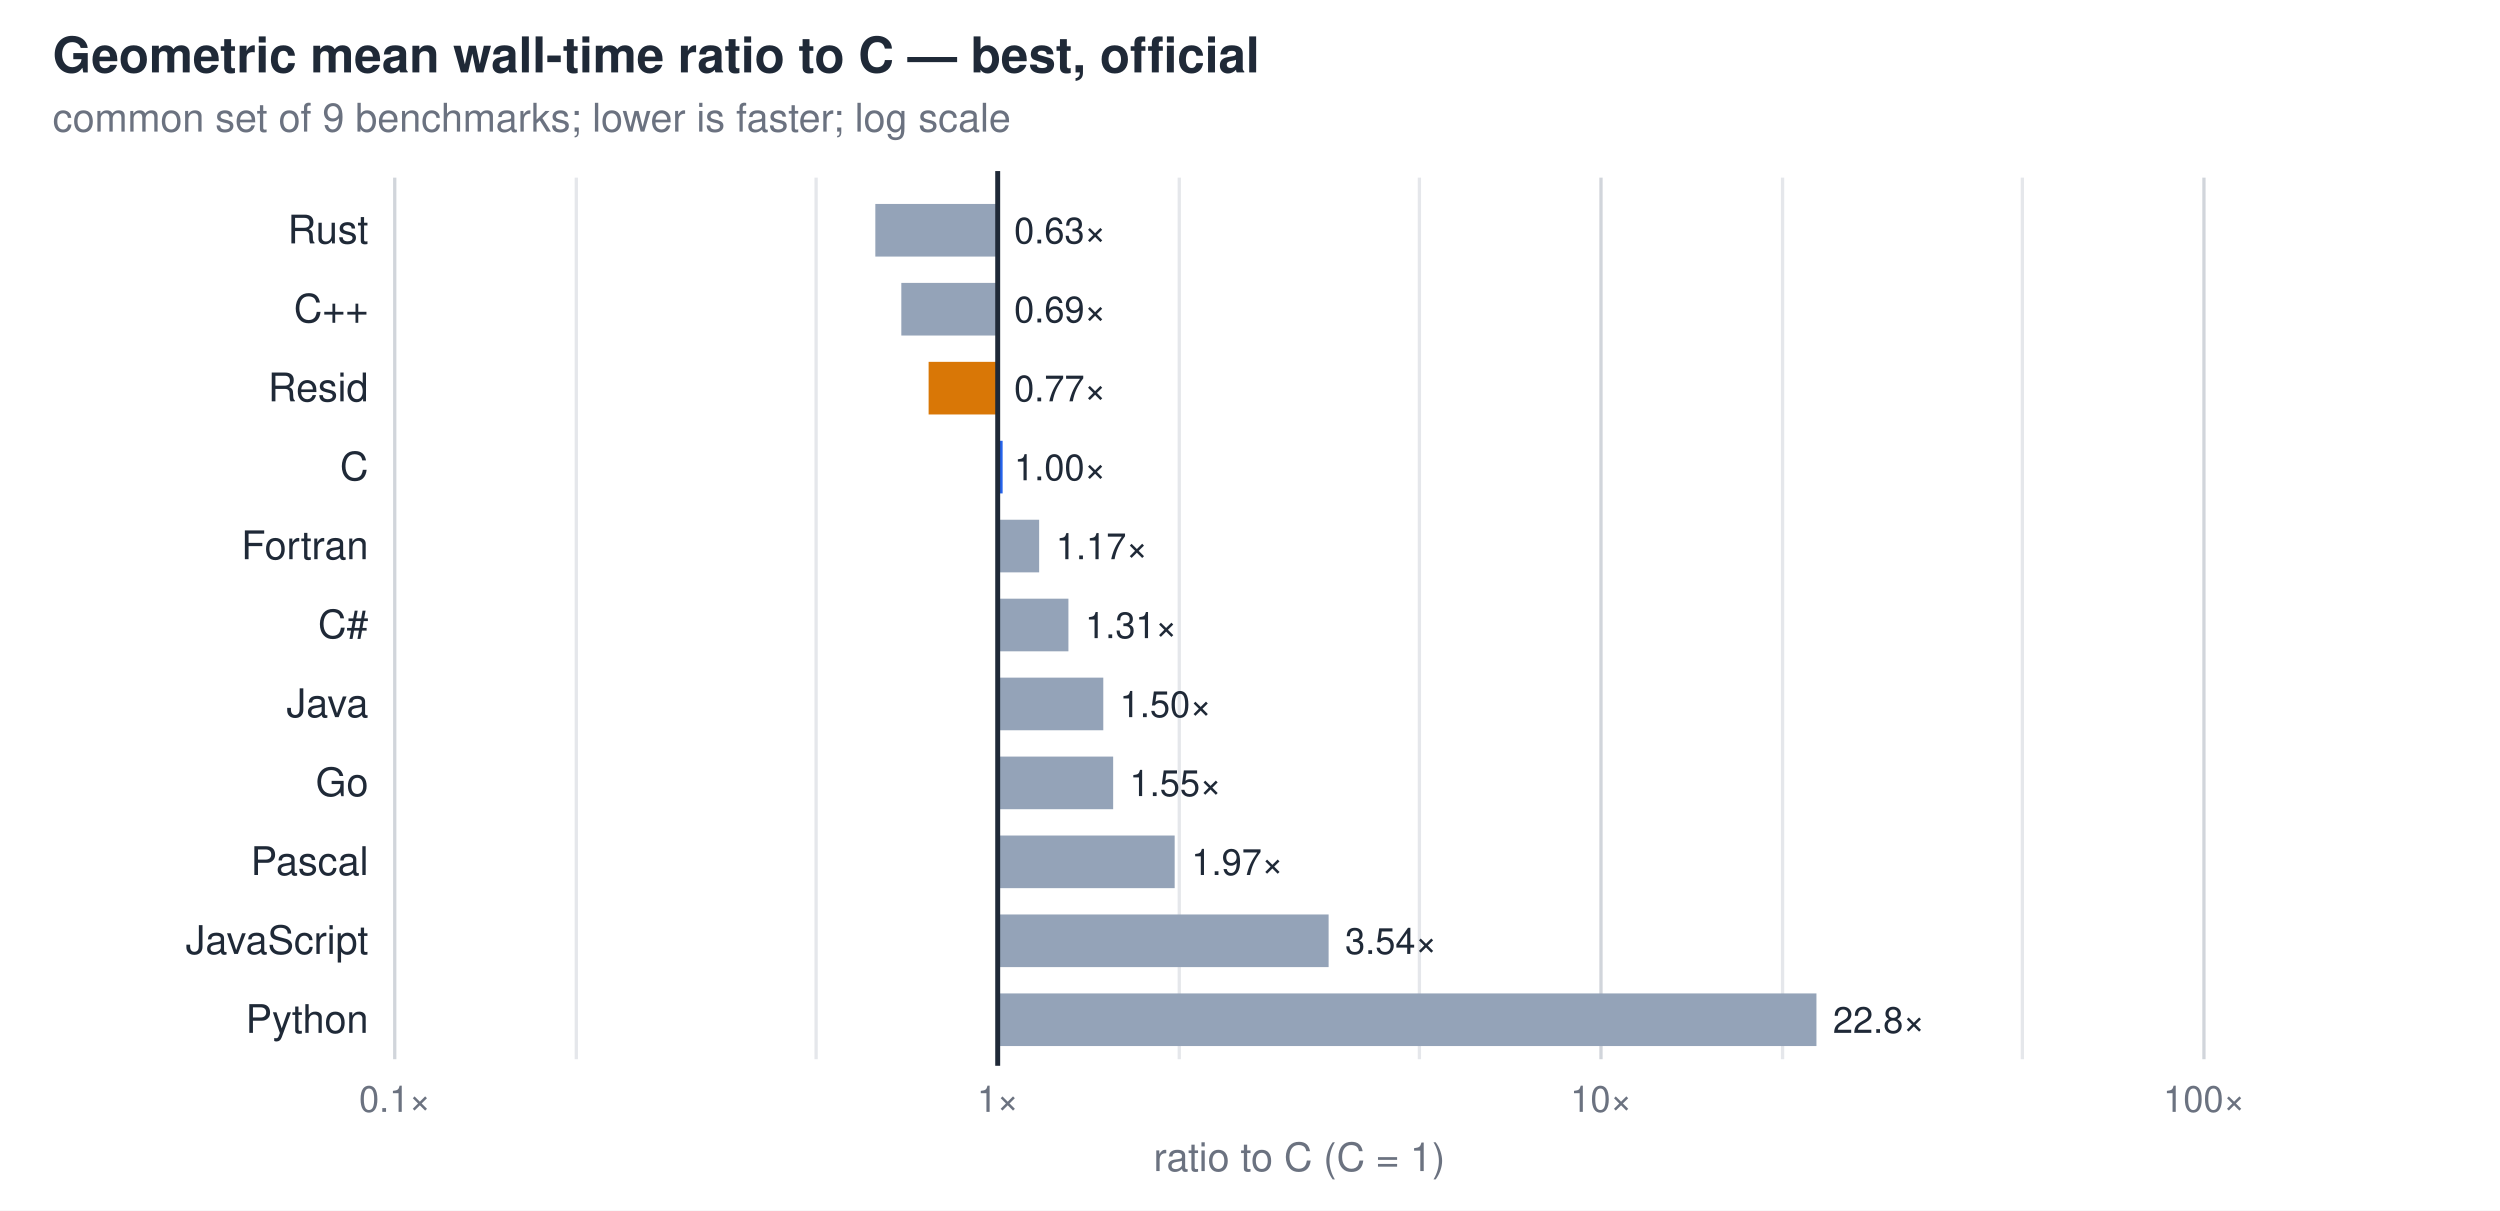
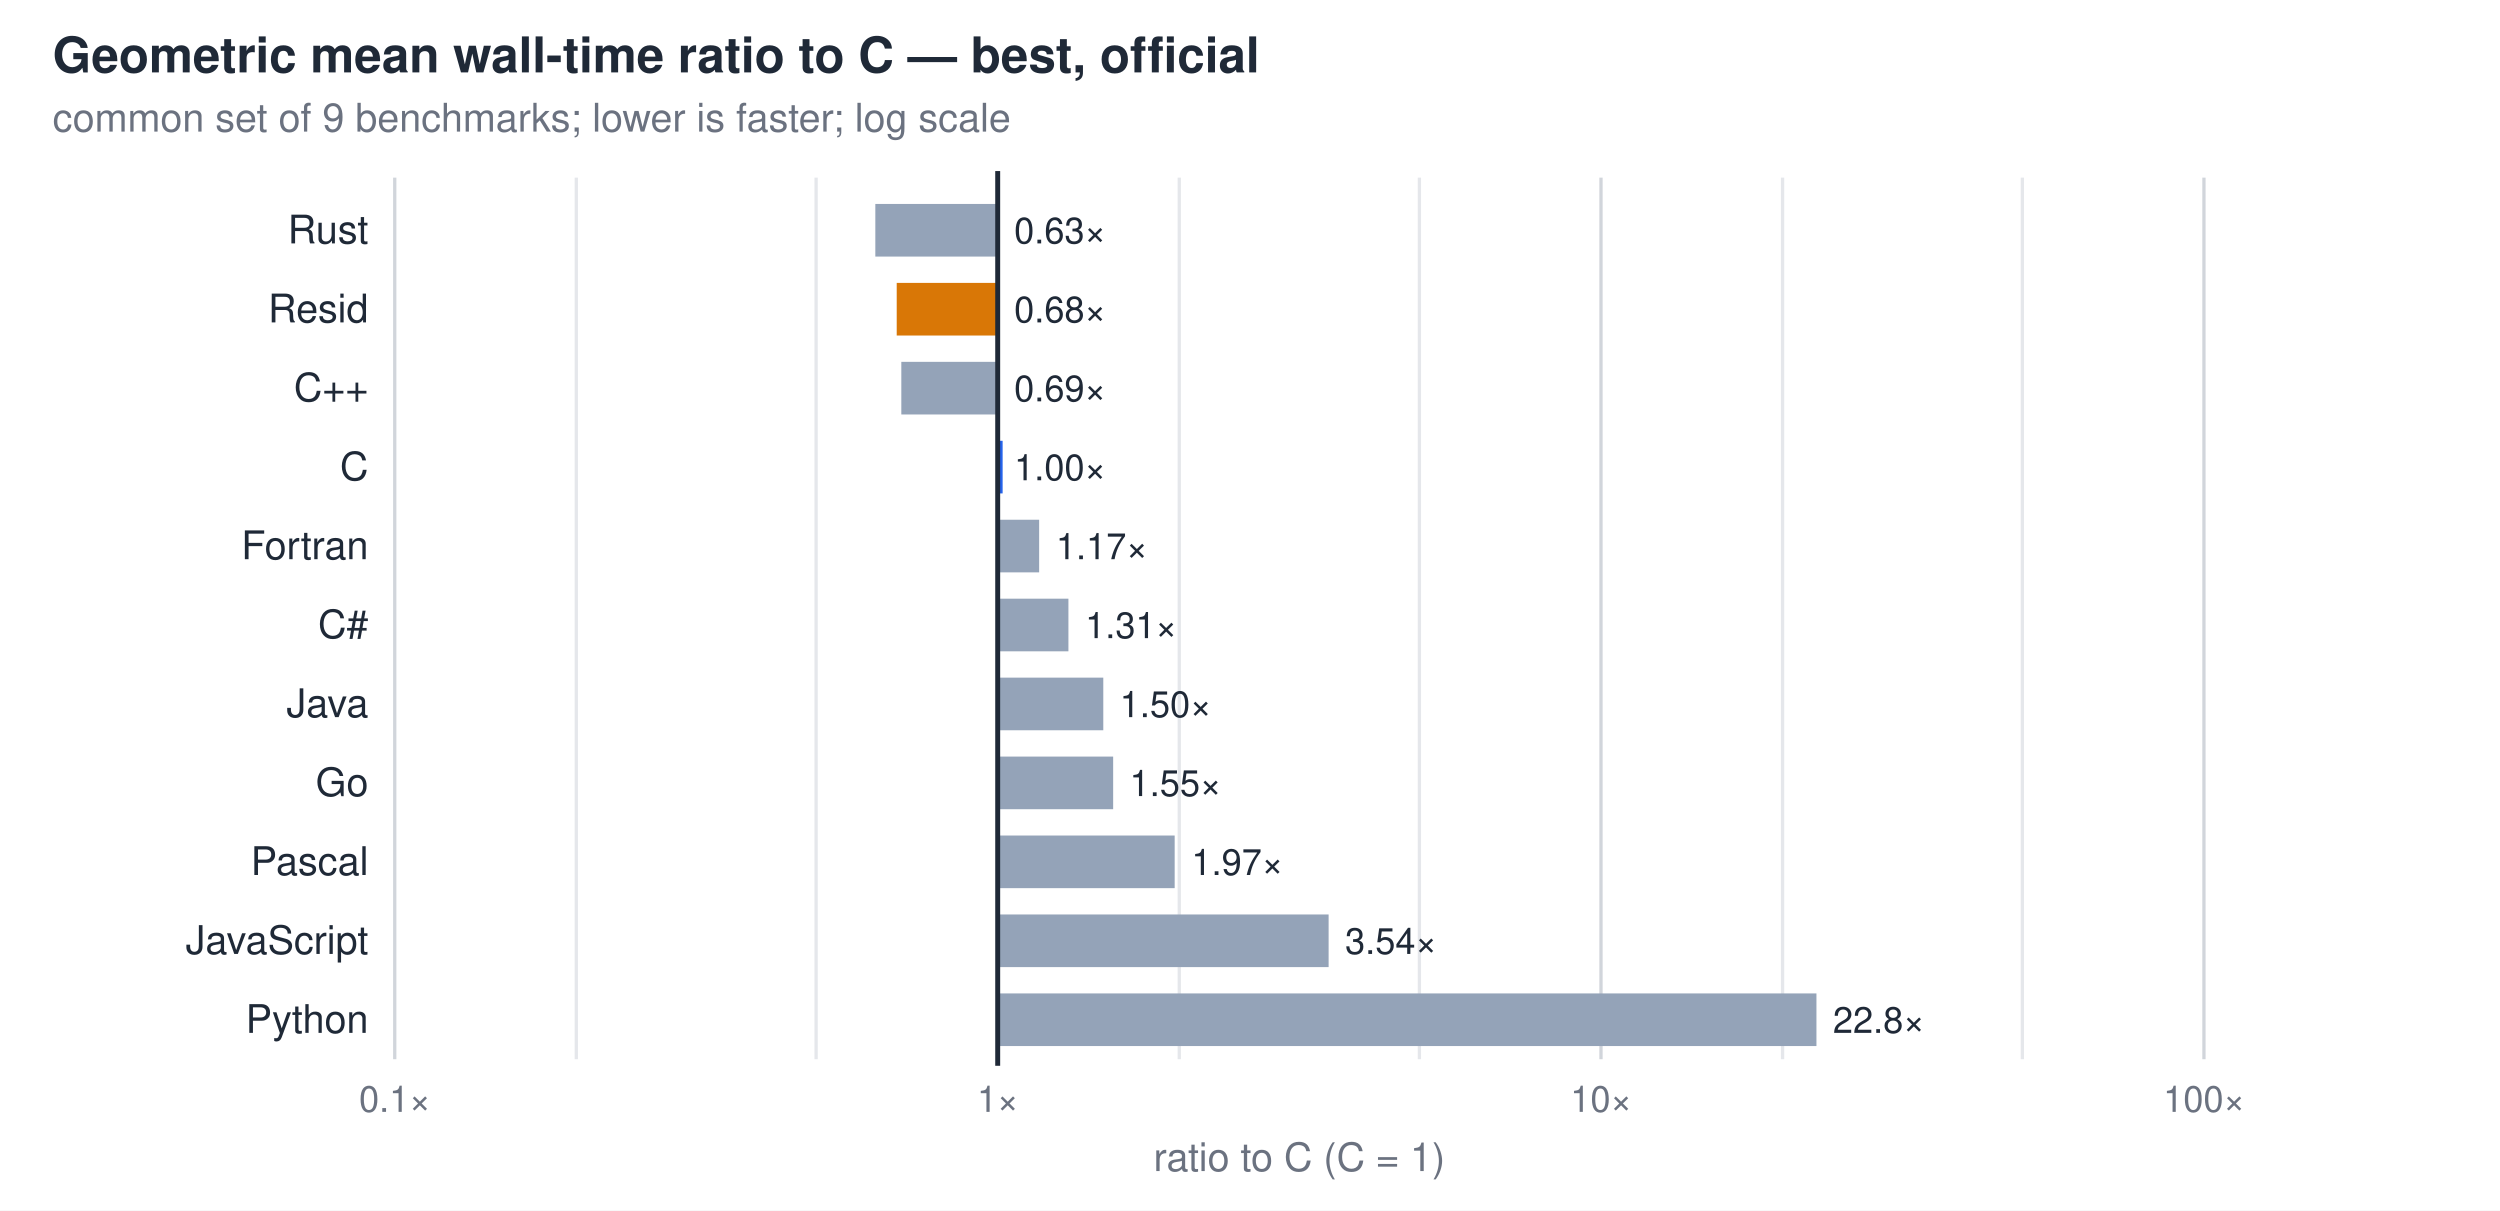
<svg xmlns="http://www.w3.org/2000/svg" width="760" height="368" viewBox="0 0 760 368" font-family="Helvetica, Arial, sans-serif" font-size="12">
  <rect x="0" y="0" width="760" height="368" fill="#ffffff" />
  <text x="16" y="22" font-size="15" font-weight="bold" fill="#1f2937">Geometric mean wall-time ratio to C — best, official</text>
  <text x="16" y="40" fill="#6b7280">common set of 9 benchmarks; lower is faster; log scale</text>
  <line x1="120.0" y1="54" x2="120.0" y2="322" stroke="#d1d5db" stroke-width="1" />
  <text x="120.0" y="338" text-anchor="middle" fill="#6b7280" font-size="11">0.1×</text>
  <line x1="175.2" y1="54" x2="175.2" y2="322" stroke="#e5e7eb" stroke-width="1" />
  <line x1="248.1" y1="54" x2="248.1" y2="322" stroke="#e5e7eb" stroke-width="1" />
  <line x1="303.3" y1="54" x2="303.3" y2="322" stroke="#d1d5db" stroke-width="1" />
  <text x="303.3" y="338" text-anchor="middle" fill="#6b7280" font-size="11">1×</text>
  <line x1="358.5" y1="54" x2="358.5" y2="322" stroke="#e5e7eb" stroke-width="1" />
  <line x1="431.5" y1="54" x2="431.5" y2="322" stroke="#e5e7eb" stroke-width="1" />
  <line x1="486.7" y1="54" x2="486.7" y2="322" stroke="#d1d5db" stroke-width="1" />
  <text x="486.7" y="338" text-anchor="middle" fill="#6b7280" font-size="11">10×</text>
  <line x1="541.9" y1="54" x2="541.9" y2="322" stroke="#e5e7eb" stroke-width="1" />
  <line x1="614.8" y1="54" x2="614.8" y2="322" stroke="#e5e7eb" stroke-width="1" />
  <line x1="670.0" y1="54" x2="670.0" y2="322" stroke="#d1d5db" stroke-width="1" />
  <text x="670.0" y="338" text-anchor="middle" fill="#6b7280" font-size="11">100×</text>
  <text x="112" y="74.0" text-anchor="end" fill="#1f2937">Rust</text>
  <rect x="266.1" y="62" width="37.2" height="16" fill="#94a3b8" />
  <text x="308.3" y="74.0" fill="#1f2937" font-size="11">0.63×</text>
-   <text x="112" y="98.0" text-anchor="end" fill="#1f2937">C++</text>
-   <rect x="274.0" y="86" width="29.3" height="16" fill="#94a3b8" />
-   <text x="308.3" y="98.0" fill="#1f2937" font-size="11">0.69×</text>
-   <text x="112" y="122.0" text-anchor="end" fill="#1f2937">Resid</text>
-   <rect x="282.3" y="110" width="21.0" height="16" fill="#d97706" />
-   <text x="308.3" y="122.0" fill="#1f2937" font-size="11">0.77×</text>
+   <text x="112" y="98.0" text-anchor="end" fill="#1f2937">Resid</text>
+   <rect x="272.6" y="86" width="30.8" height="16" fill="#d97706" />
+   <text x="308.3" y="98.0" fill="#1f2937" font-size="11">0.68×</text>
+   <text x="112" y="122.0" text-anchor="end" fill="#1f2937">C++</text>
+   <rect x="274.0" y="110" width="29.3" height="16" fill="#94a3b8" />
+   <text x="308.3" y="122.0" fill="#1f2937" font-size="11">0.69×</text>
  <text x="112" y="146.0" text-anchor="end" fill="#1f2937">C</text>
  <rect x="303.3" y="134" width="1.5" height="16" fill="#2563eb" />
  <text x="308.3" y="146.0" fill="#1f2937" font-size="11">1.00×</text>
  <text x="112" y="170.0" text-anchor="end" fill="#1f2937">Fortran</text>
  <rect x="303.3" y="158" width="12.6" height="16" fill="#94a3b8" />
  <text x="321.0" y="170.0" fill="#1f2937" font-size="11">1.17×</text>
  <text x="112" y="194.0" text-anchor="end" fill="#1f2937">C#</text>
  <rect x="303.3" y="182" width="21.5" height="16" fill="#94a3b8" />
  <text x="329.9" y="194.0" fill="#1f2937" font-size="11">1.31×</text>
  <text x="112" y="218.0" text-anchor="end" fill="#1f2937">Java</text>
  <rect x="303.3" y="206" width="32.1" height="16" fill="#94a3b8" />
  <text x="340.4" y="218.0" fill="#1f2937" font-size="11">1.50×</text>
  <text x="112" y="242.0" text-anchor="end" fill="#1f2937">Go</text>
  <rect x="303.3" y="230" width="35.1" height="16" fill="#94a3b8" />
  <text x="343.4" y="242.0" fill="#1f2937" font-size="11">1.55×</text>
  <text x="112" y="266.0" text-anchor="end" fill="#1f2937">Pascal</text>
  <rect x="303.3" y="254" width="53.8" height="16" fill="#94a3b8" />
  <text x="362.2" y="266.0" fill="#1f2937" font-size="11">1.97×</text>
  <text x="112" y="290.0" text-anchor="end" fill="#1f2937">JavaScript</text>
  <rect x="303.3" y="278" width="100.6" height="16" fill="#94a3b8" />
  <text x="408.9" y="290.0" fill="#1f2937" font-size="11">3.54×</text>
  <text x="112" y="314.0" text-anchor="end" fill="#1f2937">Python</text>
  <rect x="303.3" y="302" width="248.9" height="16" fill="#94a3b8" />
  <text x="557.2" y="314.0" fill="#1f2937" font-size="11">22.8×</text>
  <line x1="303.3" y1="52" x2="303.3" y2="324" stroke="#1f2937" stroke-width="1.5" />
  <text x="395.0" y="356" text-anchor="middle" fill="#6b7280">ratio to C (C = 1)</text>
</svg>
